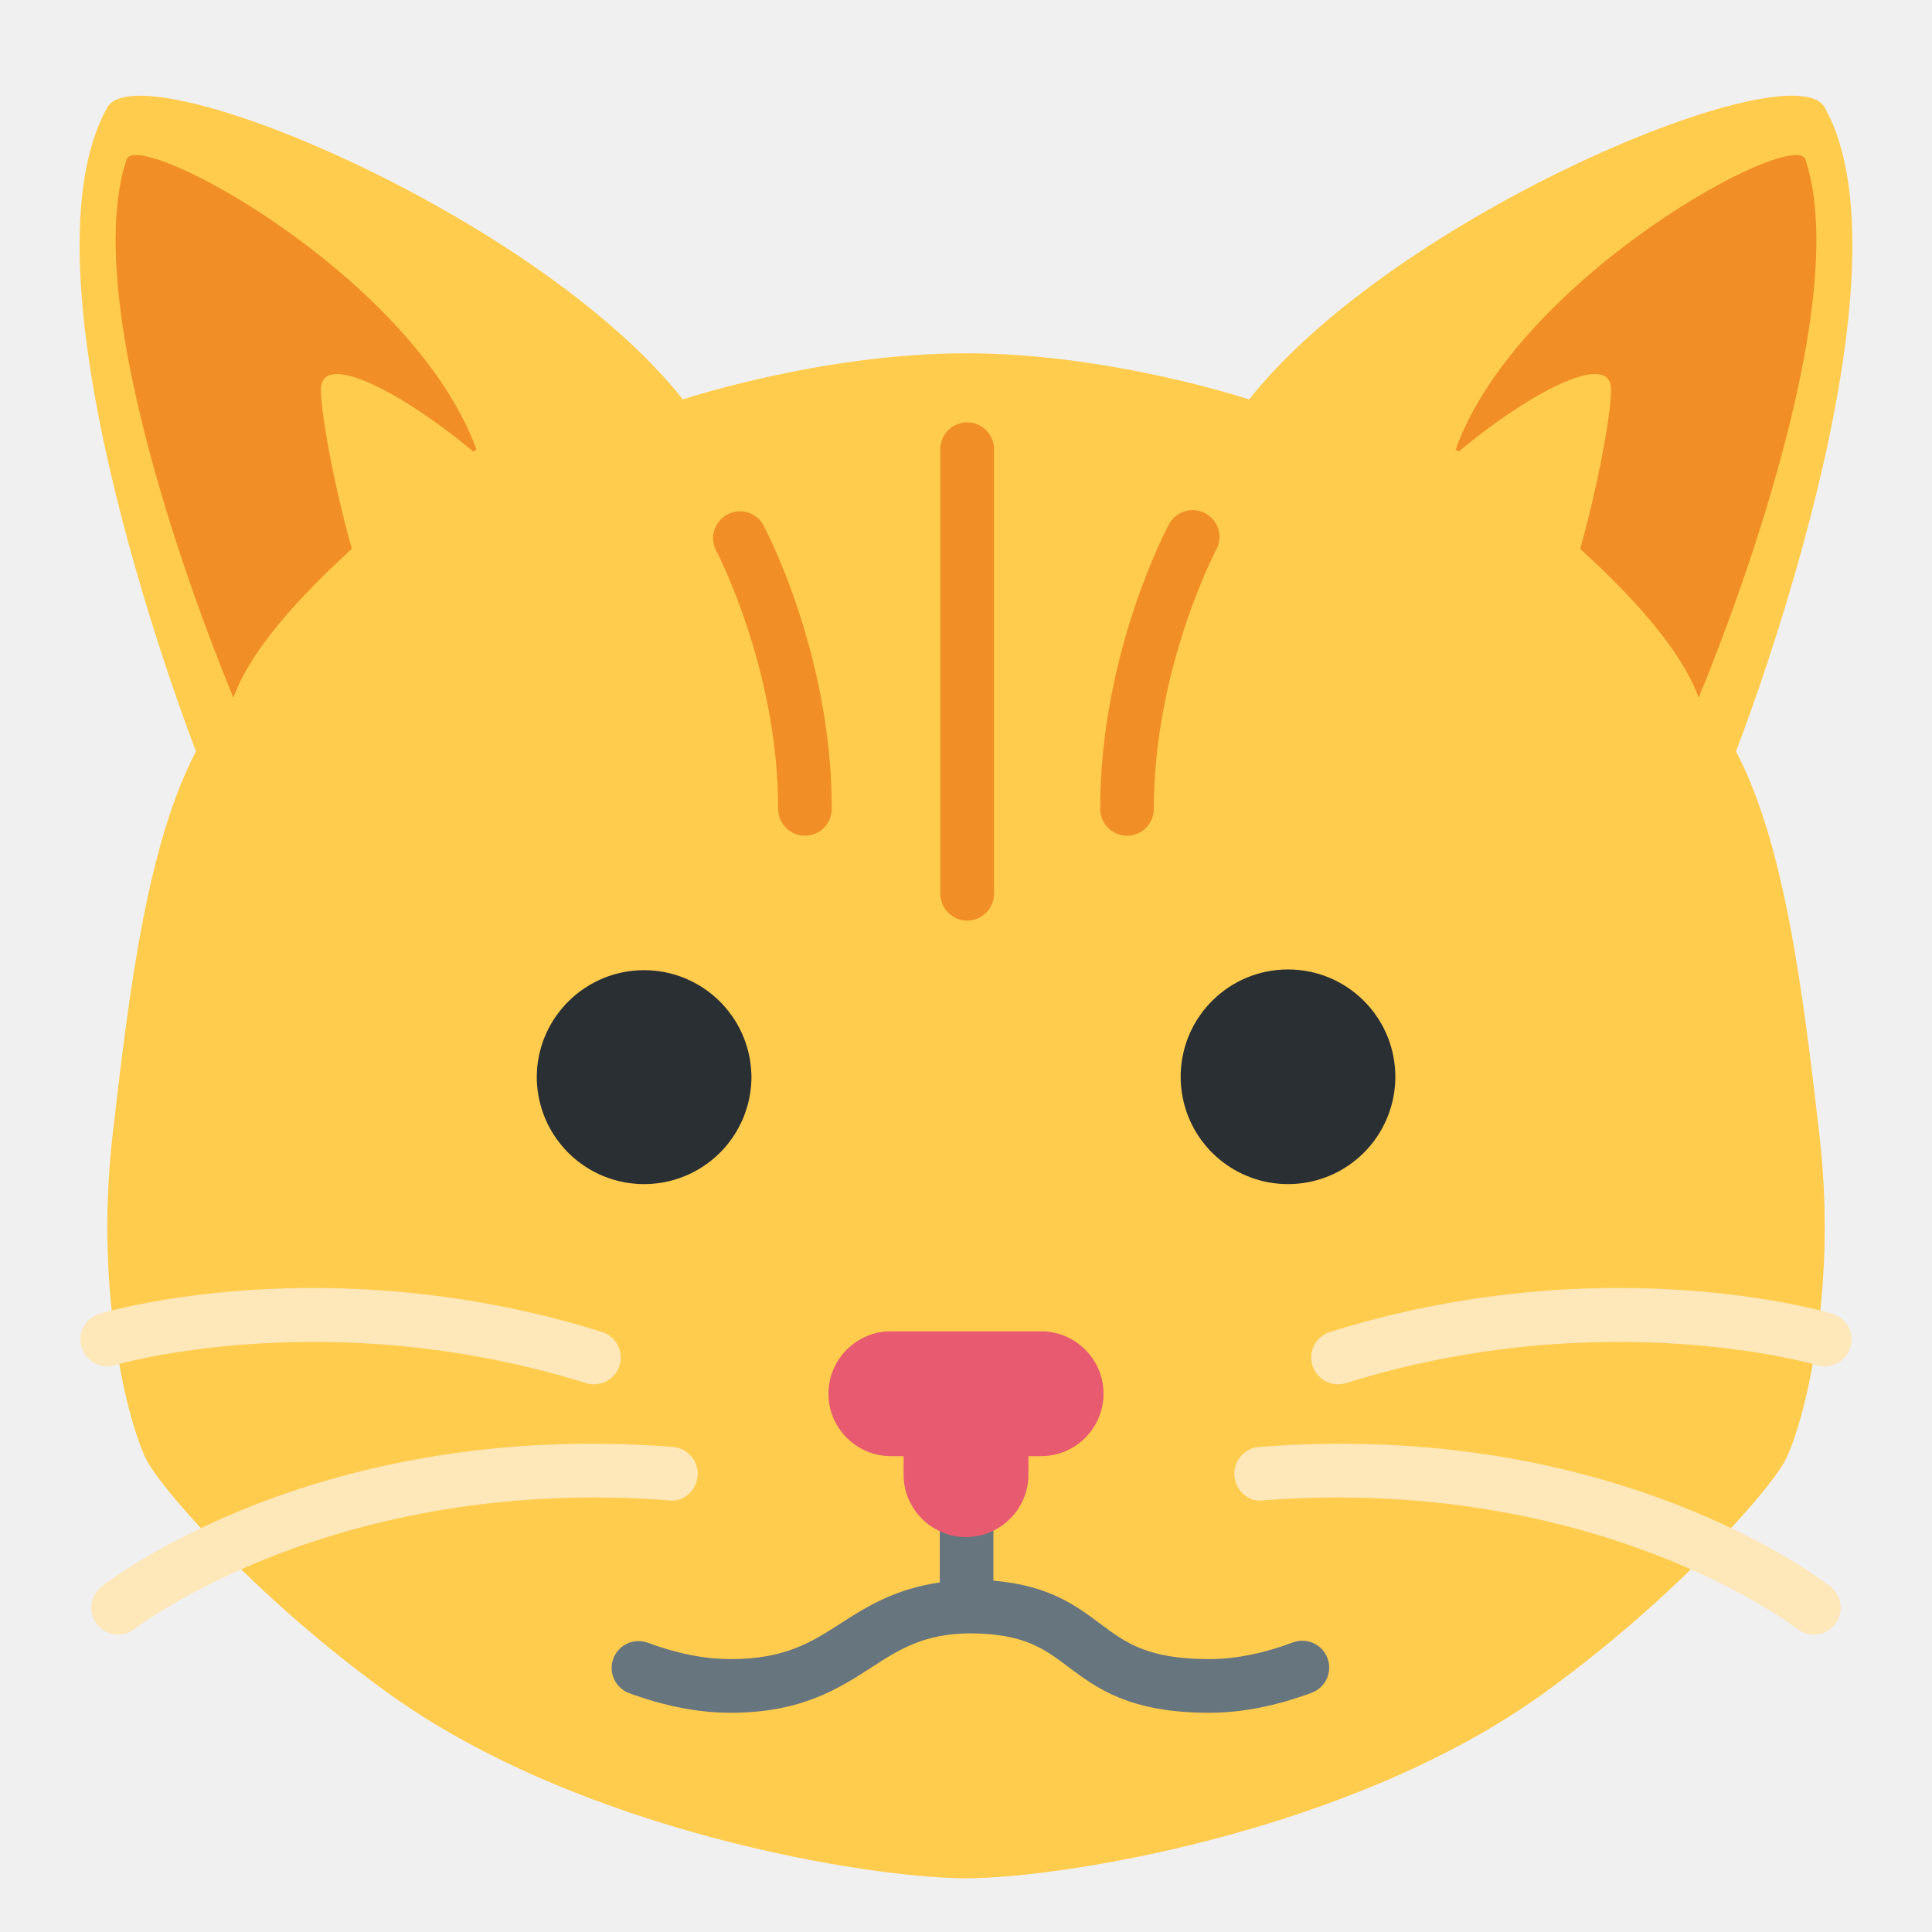
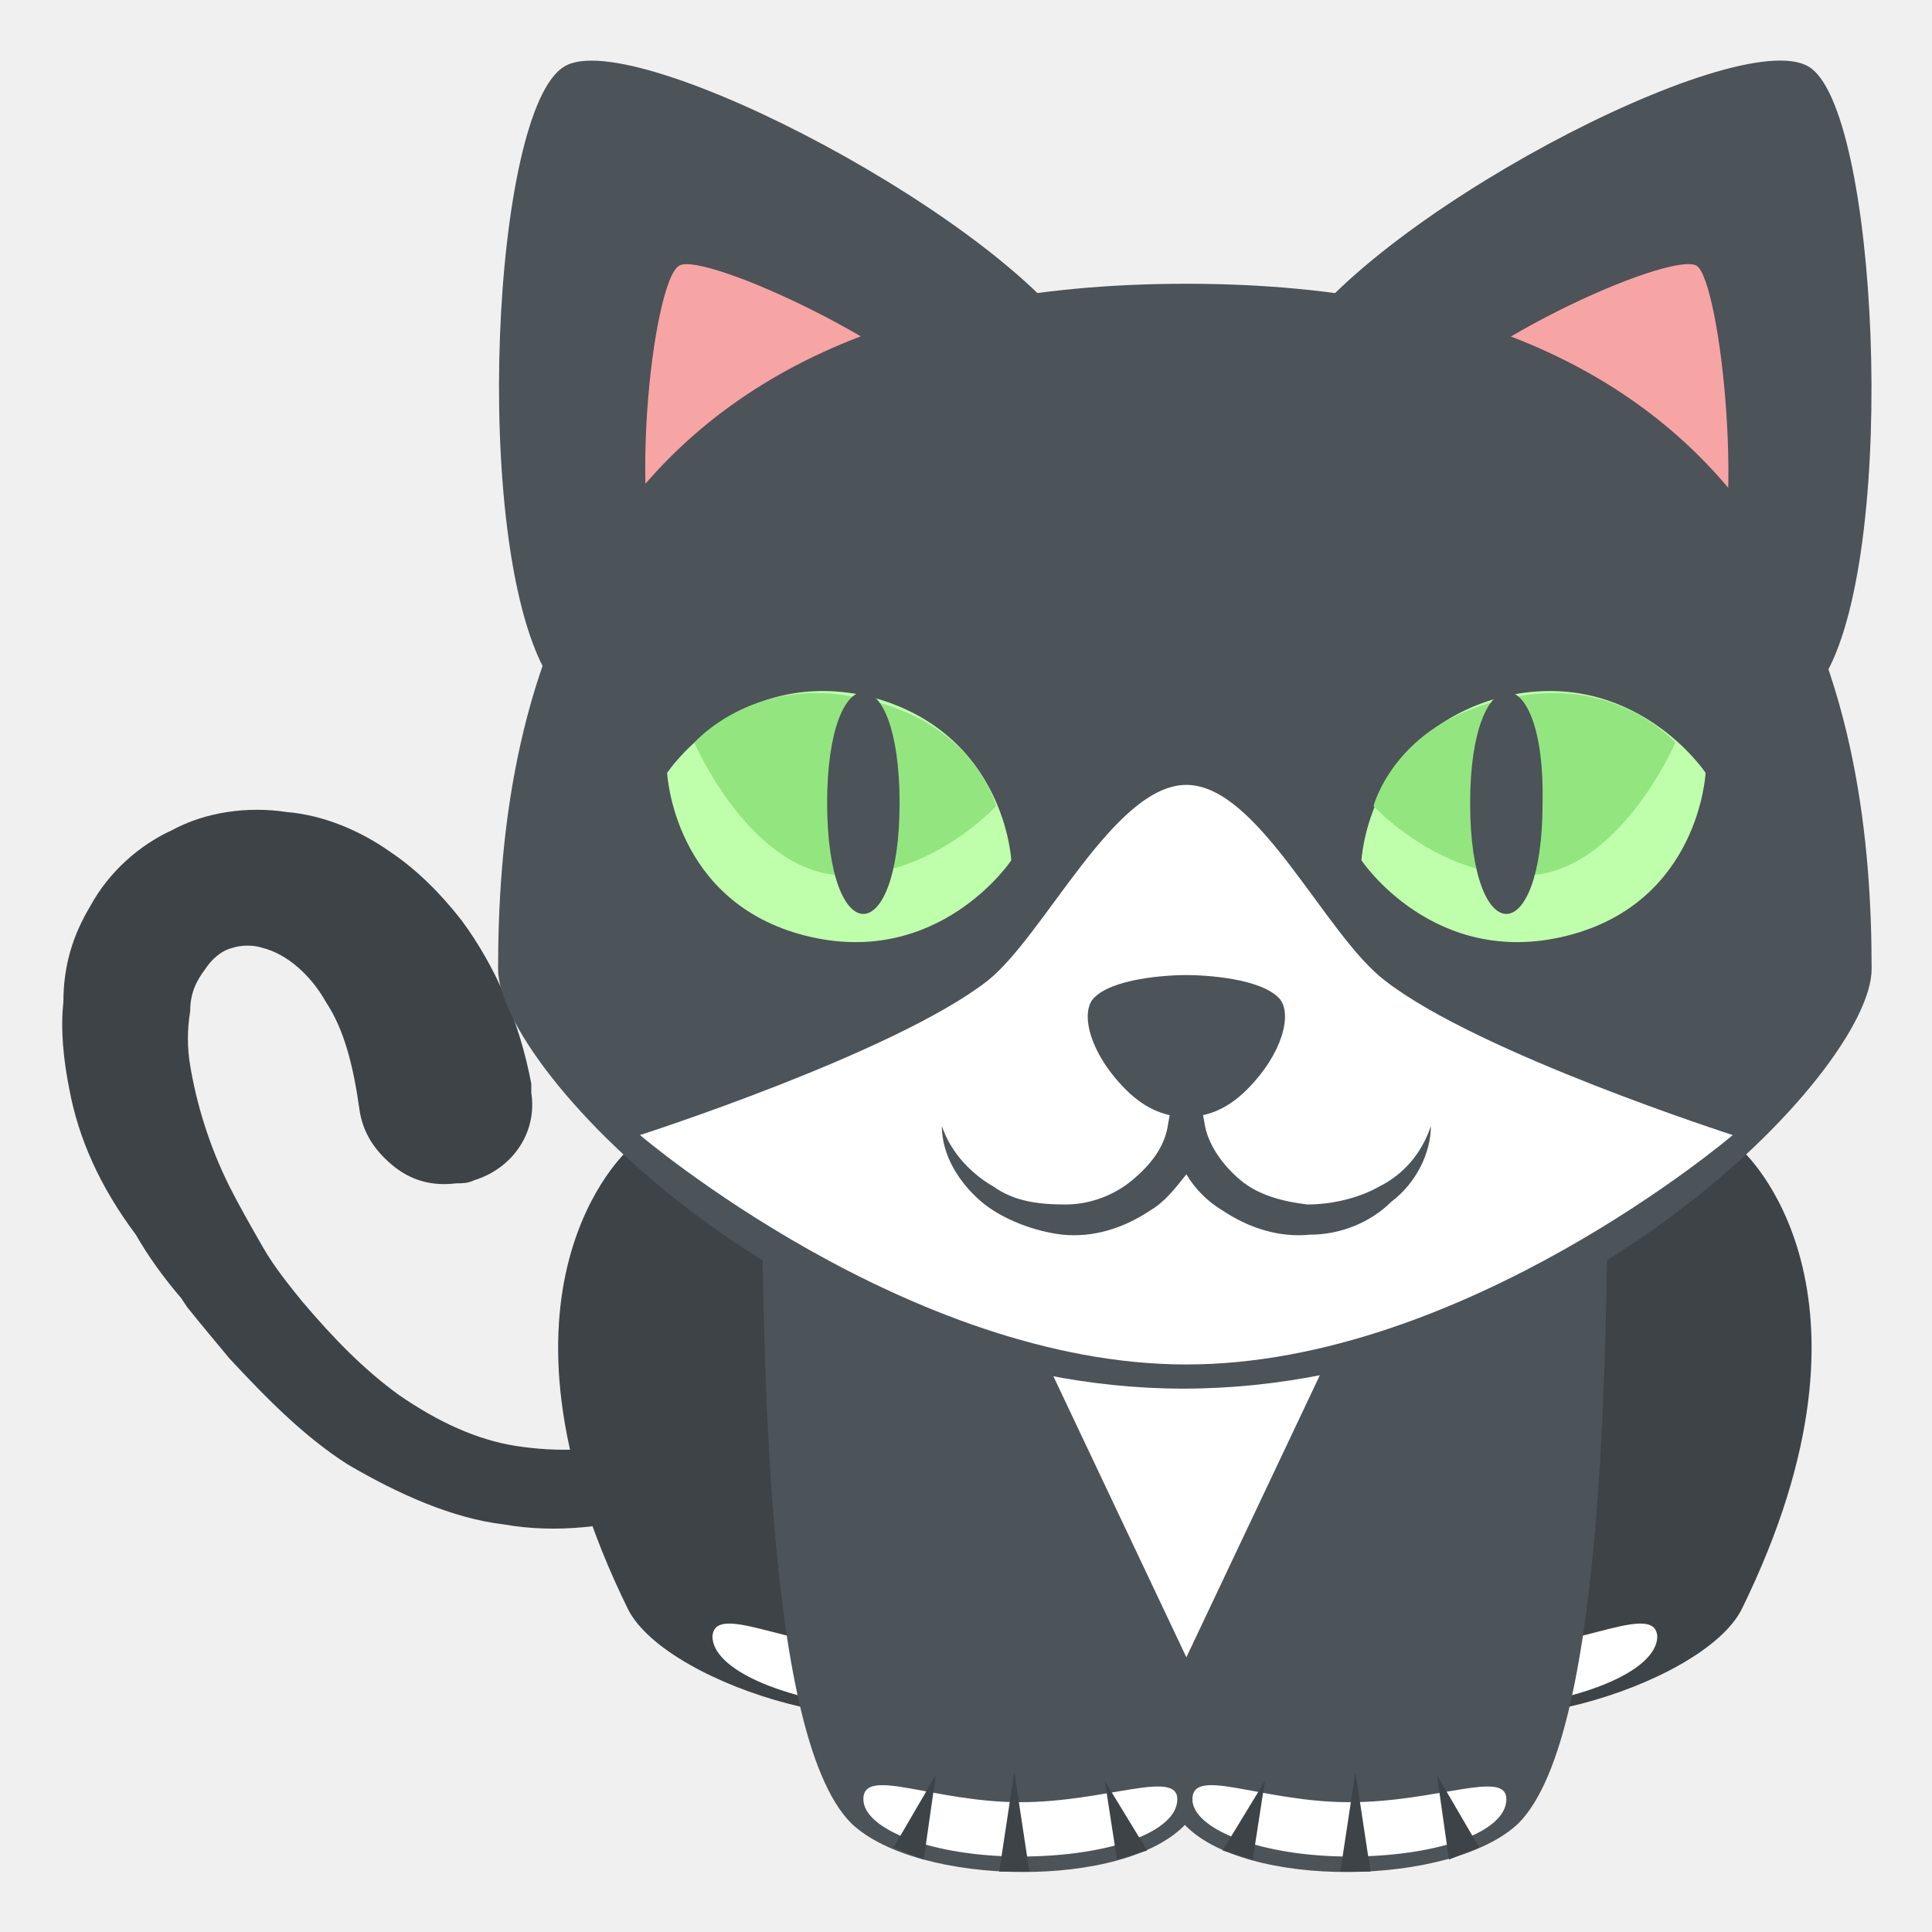
- <svg xmlns="http://www.w3.org/2000/svg" width="800px" height="800px" viewBox="0 0 36 36" aria-hidden="true" role="img" class="iconify iconify--twemoji" preserveAspectRatio="xMidYMid meet">
-   <path fill="#FFCC4D" d="M32.348 13.999s3.445-8.812 1.651-11.998c-.604-1.073-8 1.998-10.723 5.442c0 0-2.586-.86-5.276-.86s-5.276.86-5.276.86C10.001 3.999 2.605.928 2.001 2.001C.207 5.187 3.652 13.999 3.652 13.999c-.897 1.722-1.233 4.345-1.555 7.16c-.354 3.086.35 5.546.658 6.089c.35.617 2.123 2.605 4.484 4.306c3.587 2.583 8.967 3.445 10.761 3.445s7.174-.861 10.761-3.445c2.361-1.701 4.134-3.689 4.484-4.306c.308-.543 1.012-3.003.659-6.089c-.324-2.814-.659-5.438-1.556-7.16z" />
-   <path fill="#F18F26" d="M2.359 2.971c.2-.599 5.348 2.173 6.518 5.404c0 0-3.808 2.624-4.528 4.624c0 0-2.99-7.028-1.99-10.028z" />
-   <path fill="#FFCC4D" d="M5.98 7.261c0-1.414 5.457 2.733 4.457 3.733s-1.255.72-2.255 1.72S5.98 8.261 5.98 7.261z" />
-   <path fill="#F18F26" d="M33.641 2.971c-.2-.599-5.348 2.173-6.518 5.404c0 0 3.808 2.624 4.528 4.624c0 0 2.99-7.028 1.99-10.028z" />
-   <path fill="#FFCC4D" d="M30.02 7.261c0-1.414-5.457 2.733-4.457 3.733s1.255.72 2.255 1.72s2.202-4.453 2.202-5.453z" />
-   <path fill="#292F33" d="M14.001 20.001a2 2 0 1 1-3.998 0A2 2 0 0 1 14 20zm11.998 0a2 2 0 1 1-3.998 0a2 2 0 0 1 3.998 0z" />
-   <path fill="#FEE7B8" d="M2.201 30.458a.5.5 0 0 1-.31-.892c.162-.127 4.02-3.12 10.648-2.605a.5.5 0 0 1 .46.536c-.021.275-.257.501-.537.46c-6.233-.474-9.915 2.366-9.951 2.395a.516.516 0 0 1-.31.106zm8.868-4.663a.512.512 0 0 1-.149-.022c-4.79-1.497-8.737-.347-8.777-.336a.499.499 0 1 1-.288-.957c.173-.052 4.286-1.247 9.362.338a.5.5 0 0 1-.148.977zm22.73 4.663a.5.5 0 0 0 .31-.892c-.162-.127-4.02-3.12-10.648-2.605a.5.5 0 0 0-.46.536c.022.275.257.501.537.46c6.233-.474 9.915 2.366 9.951 2.395c.093.07.202.106.31.106zm-8.868-4.663c.049 0 .1-.007.149-.022c4.79-1.497 8.737-.347 8.777-.336a.499.499 0 1 0 .288-.957c-.173-.052-4.286-1.247-9.362.338a.5.5 0 0 0 .148.977z" />
-   <path fill="#67757F" d="M24.736 30.898a.5.5 0 0 0-.643-.294c-.552.206-1.076.311-1.559.311c-1.152 0-1.561-.306-2.033-.659c-.451-.338-.956-.715-1.99-.803v-2.339a.5.5 0 0 0-1 0v2.373c-.81.115-1.346.439-1.816.743c-.568.367-1.059.685-2.083.685c-.482 0-1.006-.104-1.558-.311a.501.501 0 0 0-.35.938c.664.247 1.306.373 1.907.373c1.319 0 2.014-.449 2.627-.845c.524-.339.98-.631 1.848-.635c.992.008 1.358.278 1.815.621c.538.403 1.147.859 2.633.859c.601 0 1.244-.126 1.908-.373a.5.5 0 0 0 .294-.644z" />
-   <path fill="#E75A70" d="M19.4 24.807h-2.8c-.64 0-1.163.523-1.163 1.163c0 .639.523 1.163 1.163 1.163h.237v.345c0 .639.523 1.163 1.163 1.163s1.163-.523 1.163-1.163v-.345h.237c.639 0 1.163-.523 1.163-1.163s-.524-1.163-1.163-1.163z" />
-   <path fill="#F18F26" d="M18.022 17.154a.5.5 0 0 1-.5-.5V8.37a.5.5 0 0 1 1 0v8.284c0 .277-.223.5-.5.5zM21 15.572a.5.5 0 0 1-.5-.5c0-2.882 1.232-5.21 1.285-5.308a.5.5 0 0 1 .881.473c-.012.021-1.166 2.213-1.166 4.835a.5.5 0 0 1-.5.5zm-6 0a.5.5 0 0 1-.5-.5c0-2.623-1.155-4.814-1.167-4.835a.501.501 0 0 1 .881-.473c.053.098 1.285 2.426 1.285 5.308a.499.499 0 0 1-.499.5z" />
+ <svg xmlns="http://www.w3.org/2000/svg" width="800px" height="800px" viewBox="0 0 64 64" aria-hidden="true" role="img" class="iconify iconify--emojione" preserveAspectRatio="xMidYMid meet">
+   <g fill="#3e4347">
+     <path d="M2.3 36.1c-.2-1-.3-2-.2-2.9c0-1.2.3-2.2.9-3.2c.6-1.1 1.6-2 2.7-2.5c1.1-.6 2.5-.8 3.8-.6c1.2.1 2.4.6 3.4 1.3c.9.6 1.7 1.4 2.4 2.3c1.1 1.5 1.9 3.3 2.3 5.4v.3c.2 1.3-.6 2.5-1.9 2.9c-.2.1-.4.1-.6.1c-.8.1-1.5-.1-2.1-.6c-.6-.5-1-1.1-1.1-1.9c-.2-1.4-.5-2.6-1.1-3.5c-.5-.9-1.3-1.6-2.1-1.8c-.3-.1-.7-.1-1 0c-.4.1-.7.4-.9.7c-.3.4-.5.8-.5 1.4c-.1.6-.1 1.2 0 1.8c.2 1.2.6 2.6 1.3 4c.3.6.7 1.3 1.1 2c.4.7.9 1.3 1.3 1.8c1.1 1.3 2.1 2.3 3.2 3.1c1.3.9 2.6 1.5 3.9 1.7c1.3.2 2.8.2 4.3-.3c1.2-.3 1.9.1 2.1.7c.2.5-.1 1.3-1.3 1.7h-.1c-1.8.6-3.7.8-5.4.5c-1.7-.2-3.5-1-5.2-2c-1.4-.9-2.6-2.1-3.9-3.5c-.5-.6-1-1.2-1.4-1.7L6 43c-.6-.7-1.1-1.4-1.5-2.1c-1.2-1.6-1.9-3.2-2.2-4.8">
+ 
+ </path>
+     <path d="M46.7 55.9c1.8 2.3 9.7 0 11-2.6c5.2-10.6 0-15.2 0-15.2l-11 1.5c0 .1-2.2 13.5 0 16.3">
+ 
+ </path>
+     <path d="M31.8 55.9c-1.8 2.3-9.7 0-11-2.6c-5.2-10.6 0-15.2 0-15.2l11 1.5c0 .1 2.3 13.5 0 16.3">
+ 
+ </path>
+   </g>
+   <g fill="#ffffff">
+     <path d="M34.5 55.2c-.1 1.1-2.6 1.7-5.6 1.4c-3-.3-5.3-1.3-5.3-2.4c.1-1.1 2.4.3 5.4.5c3.1.4 5.6-.5 5.5.5">
+ 
+ </path>
+     <path d="M44 55.2c.1 1.1 2.6 1.7 5.6 1.4c3-.3 5.3-1.3 5.3-2.4c-.1-1.1-2.4.3-5.4.5c-3.1.4-5.6-.5-5.5.5">
+ 
+ </path>
+   </g>
+   <g fill="#4c5359">
+     <path d="M39.2 60.4c2 2.2 8.9 2.1 11.1 0c3-3 2.9-16.7 3-23.3l-13-1.1c.1 0-3.6 21.5-1.1 24.4">
+ 
+ </path>
+     <path d="M39.3 60.4c-2 2.2-8.9 2.1-11.1 0c-3-3-2.9-16.7-3-23.3l13-1.1s3.6 21.5 1.1 24.4">
+ 
+ </path>
+   </g>
+   <path fill="#ffffff" d="M34 43.7l5.3 11.2l5.3-11.2z">
+ 
+ </path>
+   <path d="M59.9 2.2C57.5.8 45.1 7.3 42.6 11.7l17.9 10.6c2.4-4.3 1.7-18.8-.6-20.1" fill="#4c5359">
+ 
+ </path>
+   <path d="M56.2 8.8c-.9-.5-8.2 2.8-9.6 5.2l10 5.9c1.3-2.3.4-10.6-.4-11.1" fill="#f7a4a4">
+ 
+ </path>
+   <path d="M18.7 2.2c-2.4 1.4-3.1 15.7-.6 20.1L36 11.7C33.6 7.4 21 .8 18.7 2.2z" fill="#4c5359">
+ 
+ </path>
+   <path d="M22.5 8.8c-.9.5-1.8 8.7-.4 11.1L32 14c-1.3-2.3-8.7-5.7-9.5-5.2" fill="#f7a4a4">
+ 
+ </path>
+   <path d="M39.3 9.4C18.5 9.4 16.5 24 16.5 32.1c0 3.4 10.2 13.9 22.7 13.9C51.8 46 62 35.5 62 32.1C62 24 60 9.4 39.3 9.4" fill="#4c5359">
+ 
+ </path>
+   <path d="M33.5 28.5s-2.4 3.6-6.8 2.5s-4.6-5.4-4.6-5.4s2.4-3.6 6.8-2.5c4.4 1.2 4.6 5.4 4.6 5.4" fill="#bfffab">
+ 
+ </path>
+   <path d="M33 26.7S30.9 29 28 29c-3.1 0-5-4.4-5-4.4s2.1-2.4 5.8-1.4c3.5.8 4.2 3.5 4.2 3.5" fill="#93e67f">
+ 
+ </path>
+   <path d="M29.8 26.6c0 4.9-2.4 4.9-2.4 0s2.4-4.9 2.4 0" fill="#4c5359">
+ 
+ </path>
+   <path d="M45.1 28.5s2.4 3.6 6.8 2.5s4.6-5.4 4.6-5.4s-2.4-3.6-6.8-2.5c-4.4 1.2-4.6 5.4-4.6 5.4" fill="#bfffab">
+ 
+ </path>
+   <path d="M45.5 26.7s2.1 2.3 5 2.3c3.1 0 5-4.4 5-4.4s-2.1-2.4-5.8-1.4c-3.5.8-4.2 3.5-4.2 3.5" fill="#93e67f">
+ 
+ </path>
+   <path d="M48.7 26.6c0 4.9 2.4 4.9 2.4 0c.1-4.9-2.4-4.9-2.4 0" fill="#4c5359">
+ 
+ </path>
+   <path d="M45.9 32.5c-2-1.5-4.2-6.5-6.6-6.5s-4.7 5-6.6 6.5c-3.1 2.4-11.5 5.1-11.5 5.1s8.9 7.6 18.1 7.6c9.2 0 18.1-7.6 18.1-7.6s-8.4-2.7-11.5-5.1" fill="#ffffff">
+ 
+ </path>
+   <g fill="#4c5359">
+     <path d="M45.7 39.3c-.7.4-1.6.6-2.4.6c-.8-.1-1.6-.3-2.2-.8c-.6-.5-1.1-1.2-1.2-1.9l-.6-3.3l-.6 3.3c-.1.8-.6 1.4-1.2 1.9s-1.4.8-2.2.8c-.9 0-1.7-.1-2.4-.6c-.7-.4-1.4-1.1-1.7-2c0 1 .6 1.9 1.3 2.5c.7.6 1.8 1 2.7 1.1c1 .1 2-.2 2.9-.8c.5-.3.8-.7 1.2-1.2c.3.5.7.9 1.2 1.2c.9.6 1.9.9 2.9.8c1 0 2-.4 2.7-1.1c.8-.6 1.3-1.6 1.3-2.5c-.3.9-.9 1.6-1.7 2">
+ 
+ </path>
+     <path d="M42.4 33.1c-.6-.7-2.5-.8-3.1-.8c-.6 0-2.5.1-3.1.8c-.4.5-.1 1.8 1.1 3c.7.7 1.4.9 2 .9c.6 0 1.3-.2 2-.9c1.2-1.2 1.5-2.5 1.1-3">
+ 
+ </path>
+   </g>
+   <g fill="#ffffff">
+     <path d="M39 59.6c0 1.1-2.3 1.9-5.2 1.9c-2.9 0-5.2-.9-5.2-1.9c0-1.1 2.3.1 5.2.1c2.8 0 5.2-1.1 5.2-.1">
+ 
+ </path>
+     <path d="M49.9 59.6c0 1.1-2.3 1.9-5.2 1.9c-2.9 0-5.2-.9-5.2-1.9c0-1.1 2.3.1 5.2.1c2.9 0 5.2-1.1 5.2-.1">
+ 
+ </path>
+   </g>
+   <g fill="#3e4347">
+     <path d="M29.6 61.2l1.4-2.4l-.4 2.8z">
+ 
+ </path>
+     <path d="M33.1 62l.5-3.3l.5 3.3z">
+ 
+ </path>
+     <path d="M37 61.6l-.4-2.6l1.4 2.3z">
+ 
+ </path>
+     <path d="M48 61.6l-.4-2.8l1.4 2.4z">
+ 
+ </path>
+     <path d="M44.4 62l.5-3.3l.5 3.3z">
+ 
+ </path>
+     <path d="M40.5 61.3l1.4-2.3l-.4 2.6z">
+ 
+ </path>
+   </g>
</svg>
